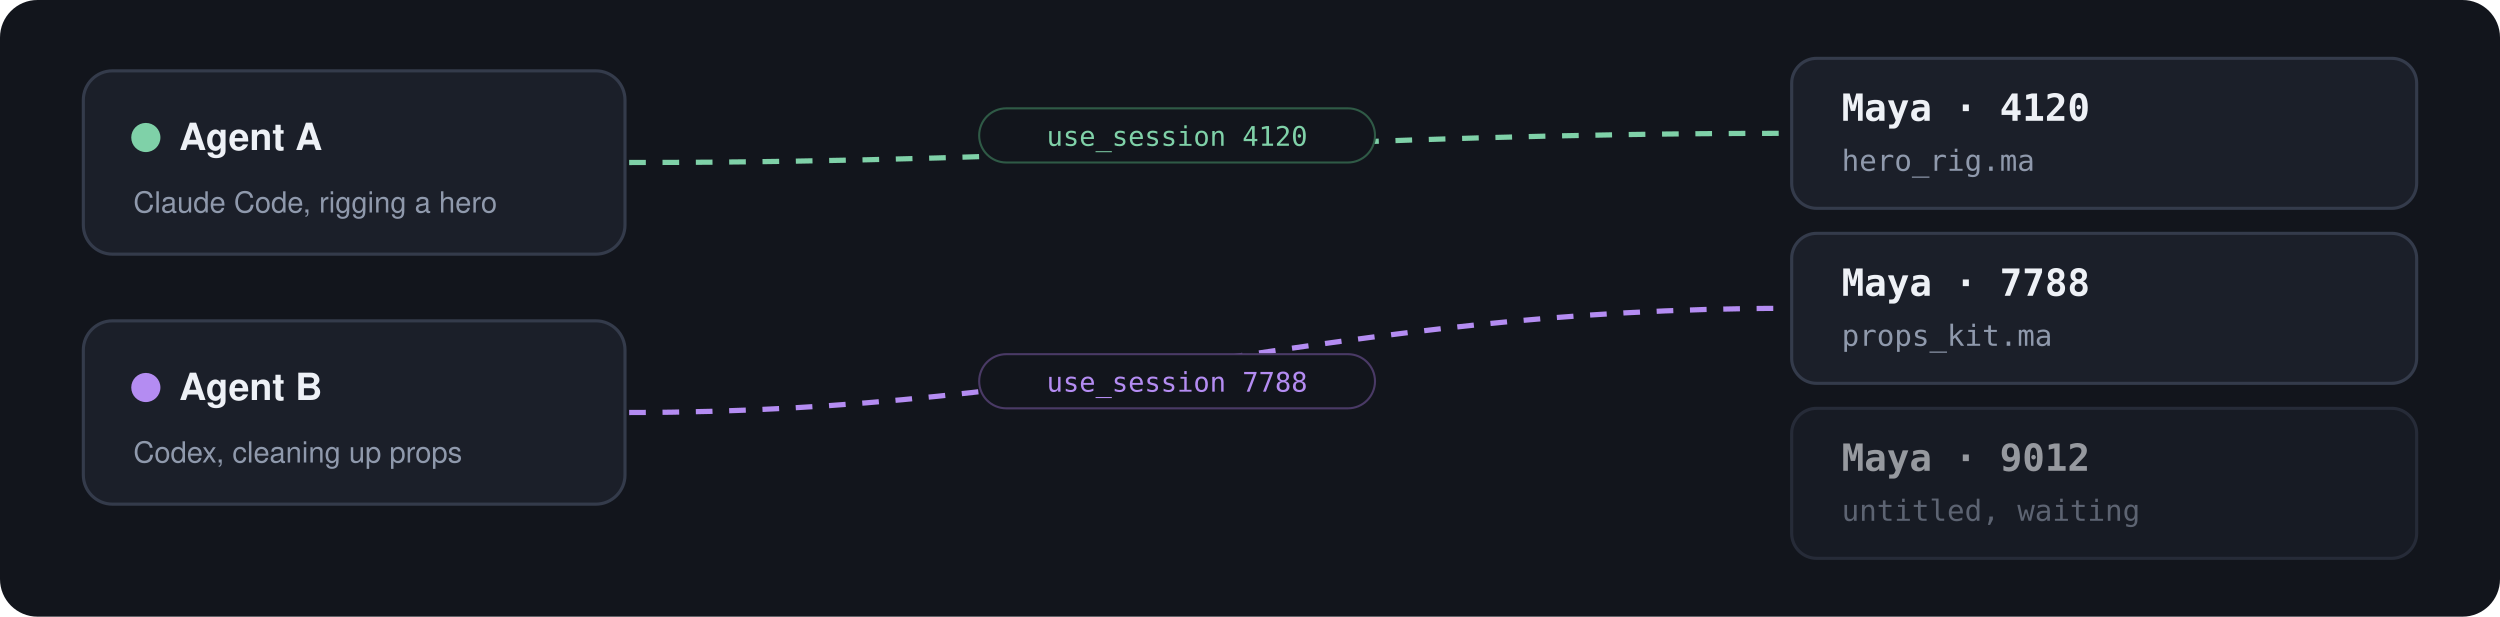
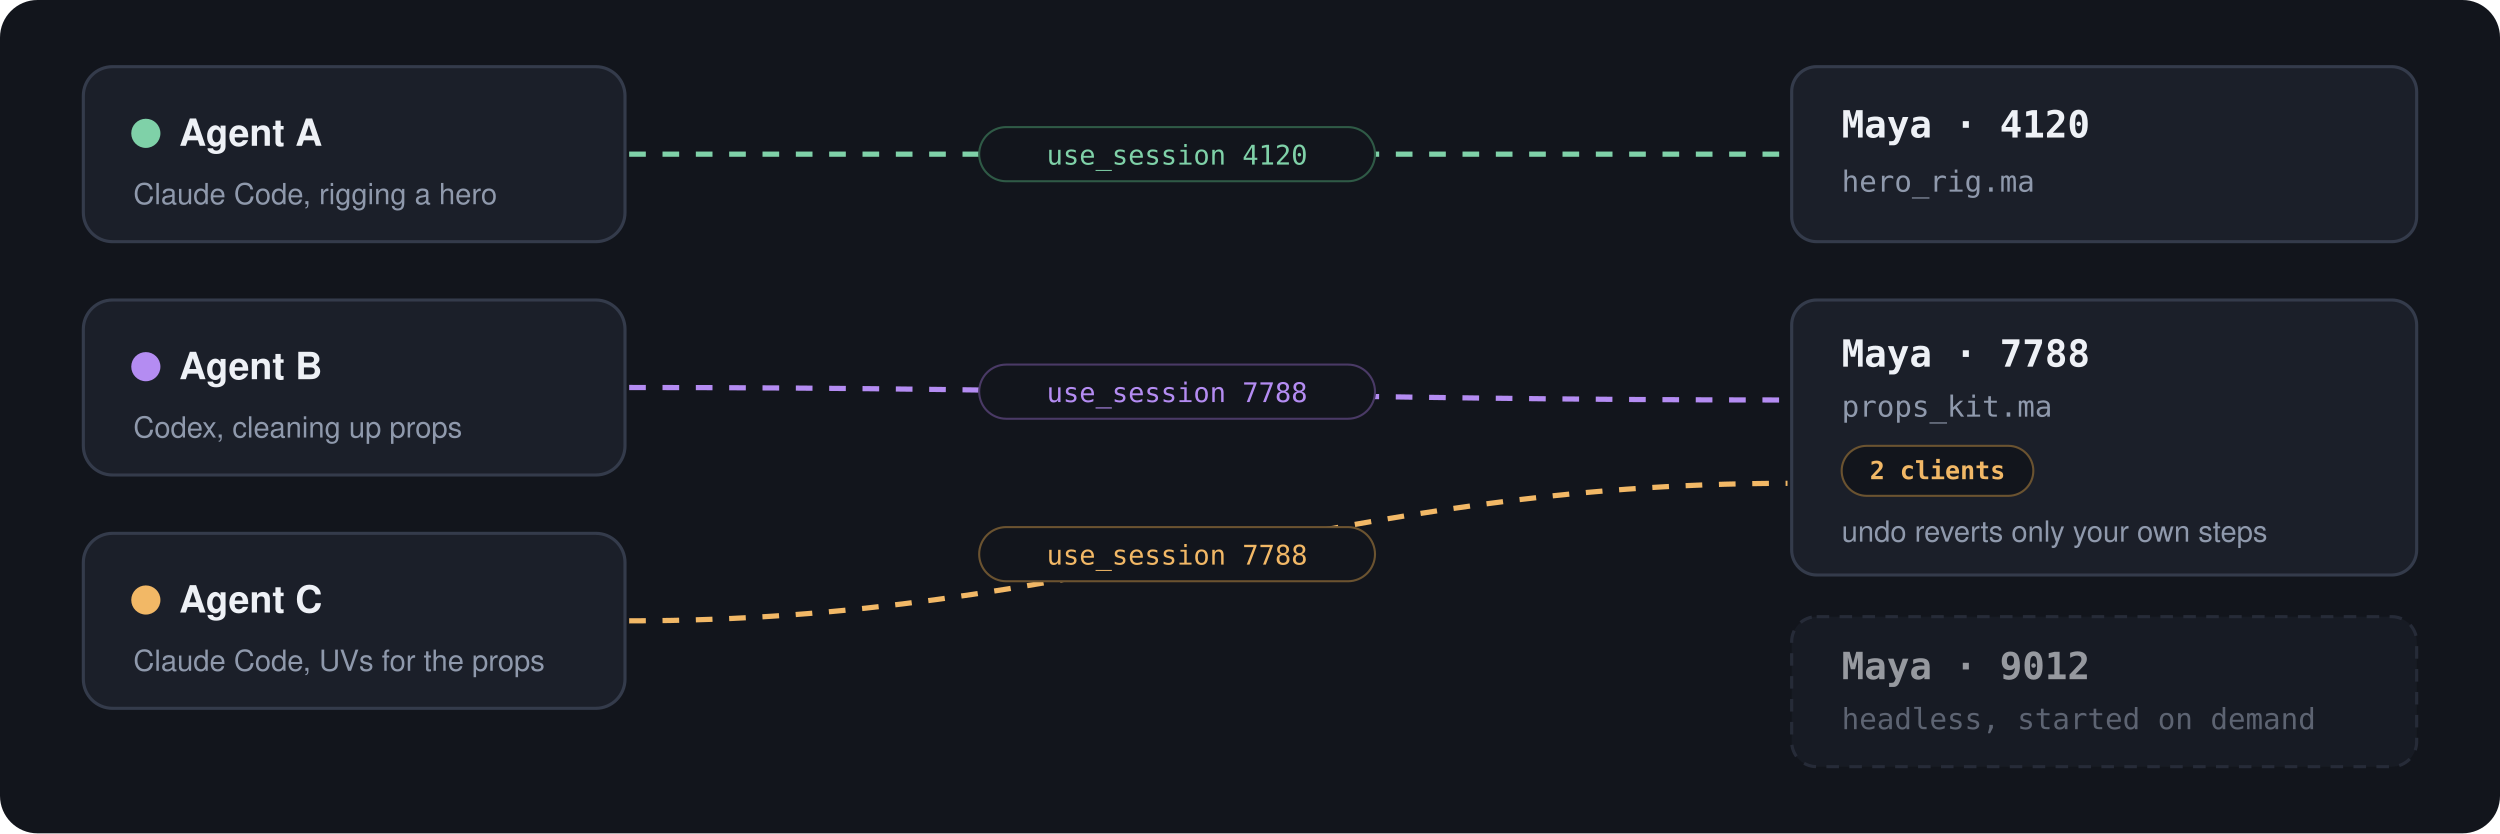
- <svg xmlns="http://www.w3.org/2000/svg" width="1200" height="296" viewBox="0 52 1200 296" font-family="Segoe UI, -apple-system, Helvetica, Arial, sans-serif">
+ <svg xmlns="http://www.w3.org/2000/svg" width="1200" height="400" viewBox="0 52 1200 400" font-family="Segoe UI, -apple-system, Helvetica, Arial, sans-serif">
  <defs>
    <style>
      .box { fill: #1b1f29; stroke: #343b4b; stroke-width: 1.5; }
      .title { font-size: 18px; font-weight: 700; fill: #eef1f6; }
      .sub { font-size: 14px; fill: #8f99ac; }
      .mono { font-family: Cascadia Code, Consolas, Menlo, monospace; }
      .tag { font-size: 12px; font-weight: 600; }
      .flow { fill: none; stroke-width: 2.5; stroke-dasharray: 8 8; animation: dash 1.2s linear infinite; }
      @keyframes dash { to { stroke-dashoffset: -16; } }
      @media (prefers-reduced-motion: reduce) { .flow { animation: none; } }
    </style>
  </defs>
-   <rect y="52" width="1200" height="296" rx="18" fill="#12151c" />
-   <rect class="box" x="40" y="86" width="260" height="88" rx="14" />
-   <circle cx="70" cy="118" r="7" fill="#7fd1a8" />
-   <text class="title" x="86" y="124">Agent A</text>
-   <text class="sub" x="64" y="154">Claude Code, rigging a hero</text>
-   <rect class="box" x="40" y="206" width="260" height="88" rx="14" />
-   <circle cx="70" cy="238" r="7" fill="#b48cf2" />
-   <text class="title" x="86" y="244">Agent B</text>
-   <text class="sub" x="64" y="274">Codex, cleaning up props</text>
-   <path class="flow" d="M 302 130 C 520 130, 640 116, 858 116" stroke="#7fd1a8" />
-   <rect x="470" y="104" width="190" height="26" rx="13" fill="#12151c" stroke="#2f5a46" />
-   <text class="mono" x="565" y="122" font-size="13" fill="#7fd1a8" text-anchor="middle">use_session 4120</text>
-   <path class="flow" d="M 302 250 C 520 250, 640 200, 858 200" stroke="#b48cf2" />
-   <rect x="470" y="222" width="190" height="26" rx="13" fill="#12151c" stroke="#4a3a66" />
-   <text class="mono" x="565" y="240" font-size="13" fill="#b48cf2" text-anchor="middle">use_session 7788</text>
+   <rect y="52" width="1200" height="400" rx="18" fill="#12151c" />
+   <rect class="box" x="40" y="84" width="260" height="84" rx="14" />
+   <circle cx="70" cy="116" r="7" fill="#7fd1a8" />
+   <text class="title" x="86" y="122">Agent A</text>
+   <text class="sub" x="64" y="150">Claude Code, rigging a hero</text>
+   <rect class="box" x="40" y="196" width="260" height="84" rx="14" />
+   <circle cx="70" cy="228" r="7" fill="#b48cf2" />
+   <text class="title" x="86" y="234">Agent B</text>
+   <text class="sub" x="64" y="262">Codex, cleaning up props</text>
+   <rect class="box" x="40" y="308" width="260" height="84" rx="14" />
+   <circle cx="70" cy="340" r="7" fill="#f2b866" />
+   <text class="title" x="86" y="346">Agent C</text>
+   <text class="sub" x="64" y="374">Claude Code, UVs for the props</text>
+   <path class="flow" d="M 302 126 L 858 126" stroke="#7fd1a8" />
+   <rect x="470" y="113" width="190" height="26" rx="13" fill="#12151c" stroke="#2f5a46" />
+   <text class="mono" x="565" y="131" font-size="13" fill="#7fd1a8" text-anchor="middle">use_session 4120</text>
+   <path class="flow" d="M 302 238 C 520 238, 640 244, 858 244" stroke="#b48cf2" />
+   <rect x="470" y="227" width="190" height="26" rx="13" fill="#12151c" stroke="#4a3a66" />
+   <text class="mono" x="565" y="245" font-size="13" fill="#b48cf2" text-anchor="middle">use_session 7788</text>
+   <path class="flow" d="M 302 350 C 520 350, 640 284, 858 284" stroke="#f2b866" />
+   <rect x="470" y="305" width="190" height="26" rx="13" fill="#12151c" stroke="#6b5330" />
+   <text class="mono" x="565" y="323" font-size="13" fill="#f2b866" text-anchor="middle">use_session 7788</text>
  <g>
-     <rect class="box" x="860" y="80" width="300" height="72" rx="12" stroke="#2f5a46" />
-     <text class="title mono" x="884" y="110" font-size="16">Maya · 4120</text>
-     <text class="sub mono" x="884" y="134" font-size="13">hero_rig.ma</text>
+     <rect class="box" x="860" y="84" width="300" height="84" rx="12" stroke="#2f5a46" />
+     <text class="title mono" x="884" y="118" font-size="16">Maya · 4120</text>
+     <text class="sub mono" x="884" y="144" font-size="13">hero_rig.ma</text>
  </g>
  <g>
-     <rect class="box" x="860" y="164" width="300" height="72" rx="12" stroke="#4a3a66" />
-     <text class="title mono" x="884" y="194" font-size="16">Maya · 7788</text>
-     <text class="sub mono" x="884" y="218" font-size="13">props_kit.ma</text>
+     <rect class="box" x="860" y="196" width="300" height="132" rx="12" stroke="#4a3a66" />
+     <text class="title mono" x="884" y="228" font-size="16">Maya · 7788</text>
+     <text class="sub mono" x="884" y="252" font-size="13">props_kit.ma</text>
+     <rect x="884" y="266" width="92" height="24" rx="12" fill="#12151c" stroke="#6b5330" />
+     <text class="tag mono" x="930" y="282" fill="#f2b866" text-anchor="middle">2 clients</text>
+     <text class="sub" x="884" y="312" font-size="13">undo reverts only your own steps</text>
  </g>
  <g opacity="0.6">
-     <rect class="box" x="860" y="248" width="300" height="72" rx="12" />
-     <text class="title mono" x="884" y="278" font-size="16">Maya · 9012</text>
-     <text class="sub mono" x="884" y="302" font-size="13">untitled, waiting</text>
+     <rect class="box" x="860" y="348" width="300" height="72" rx="12" stroke-dasharray="6 5" />
+     <text class="title mono" x="884" y="378" font-size="16">Maya · 9012</text>
+     <text class="sub mono" x="884" y="402" font-size="13">headless, started on demand</text>
  </g>
</svg>
